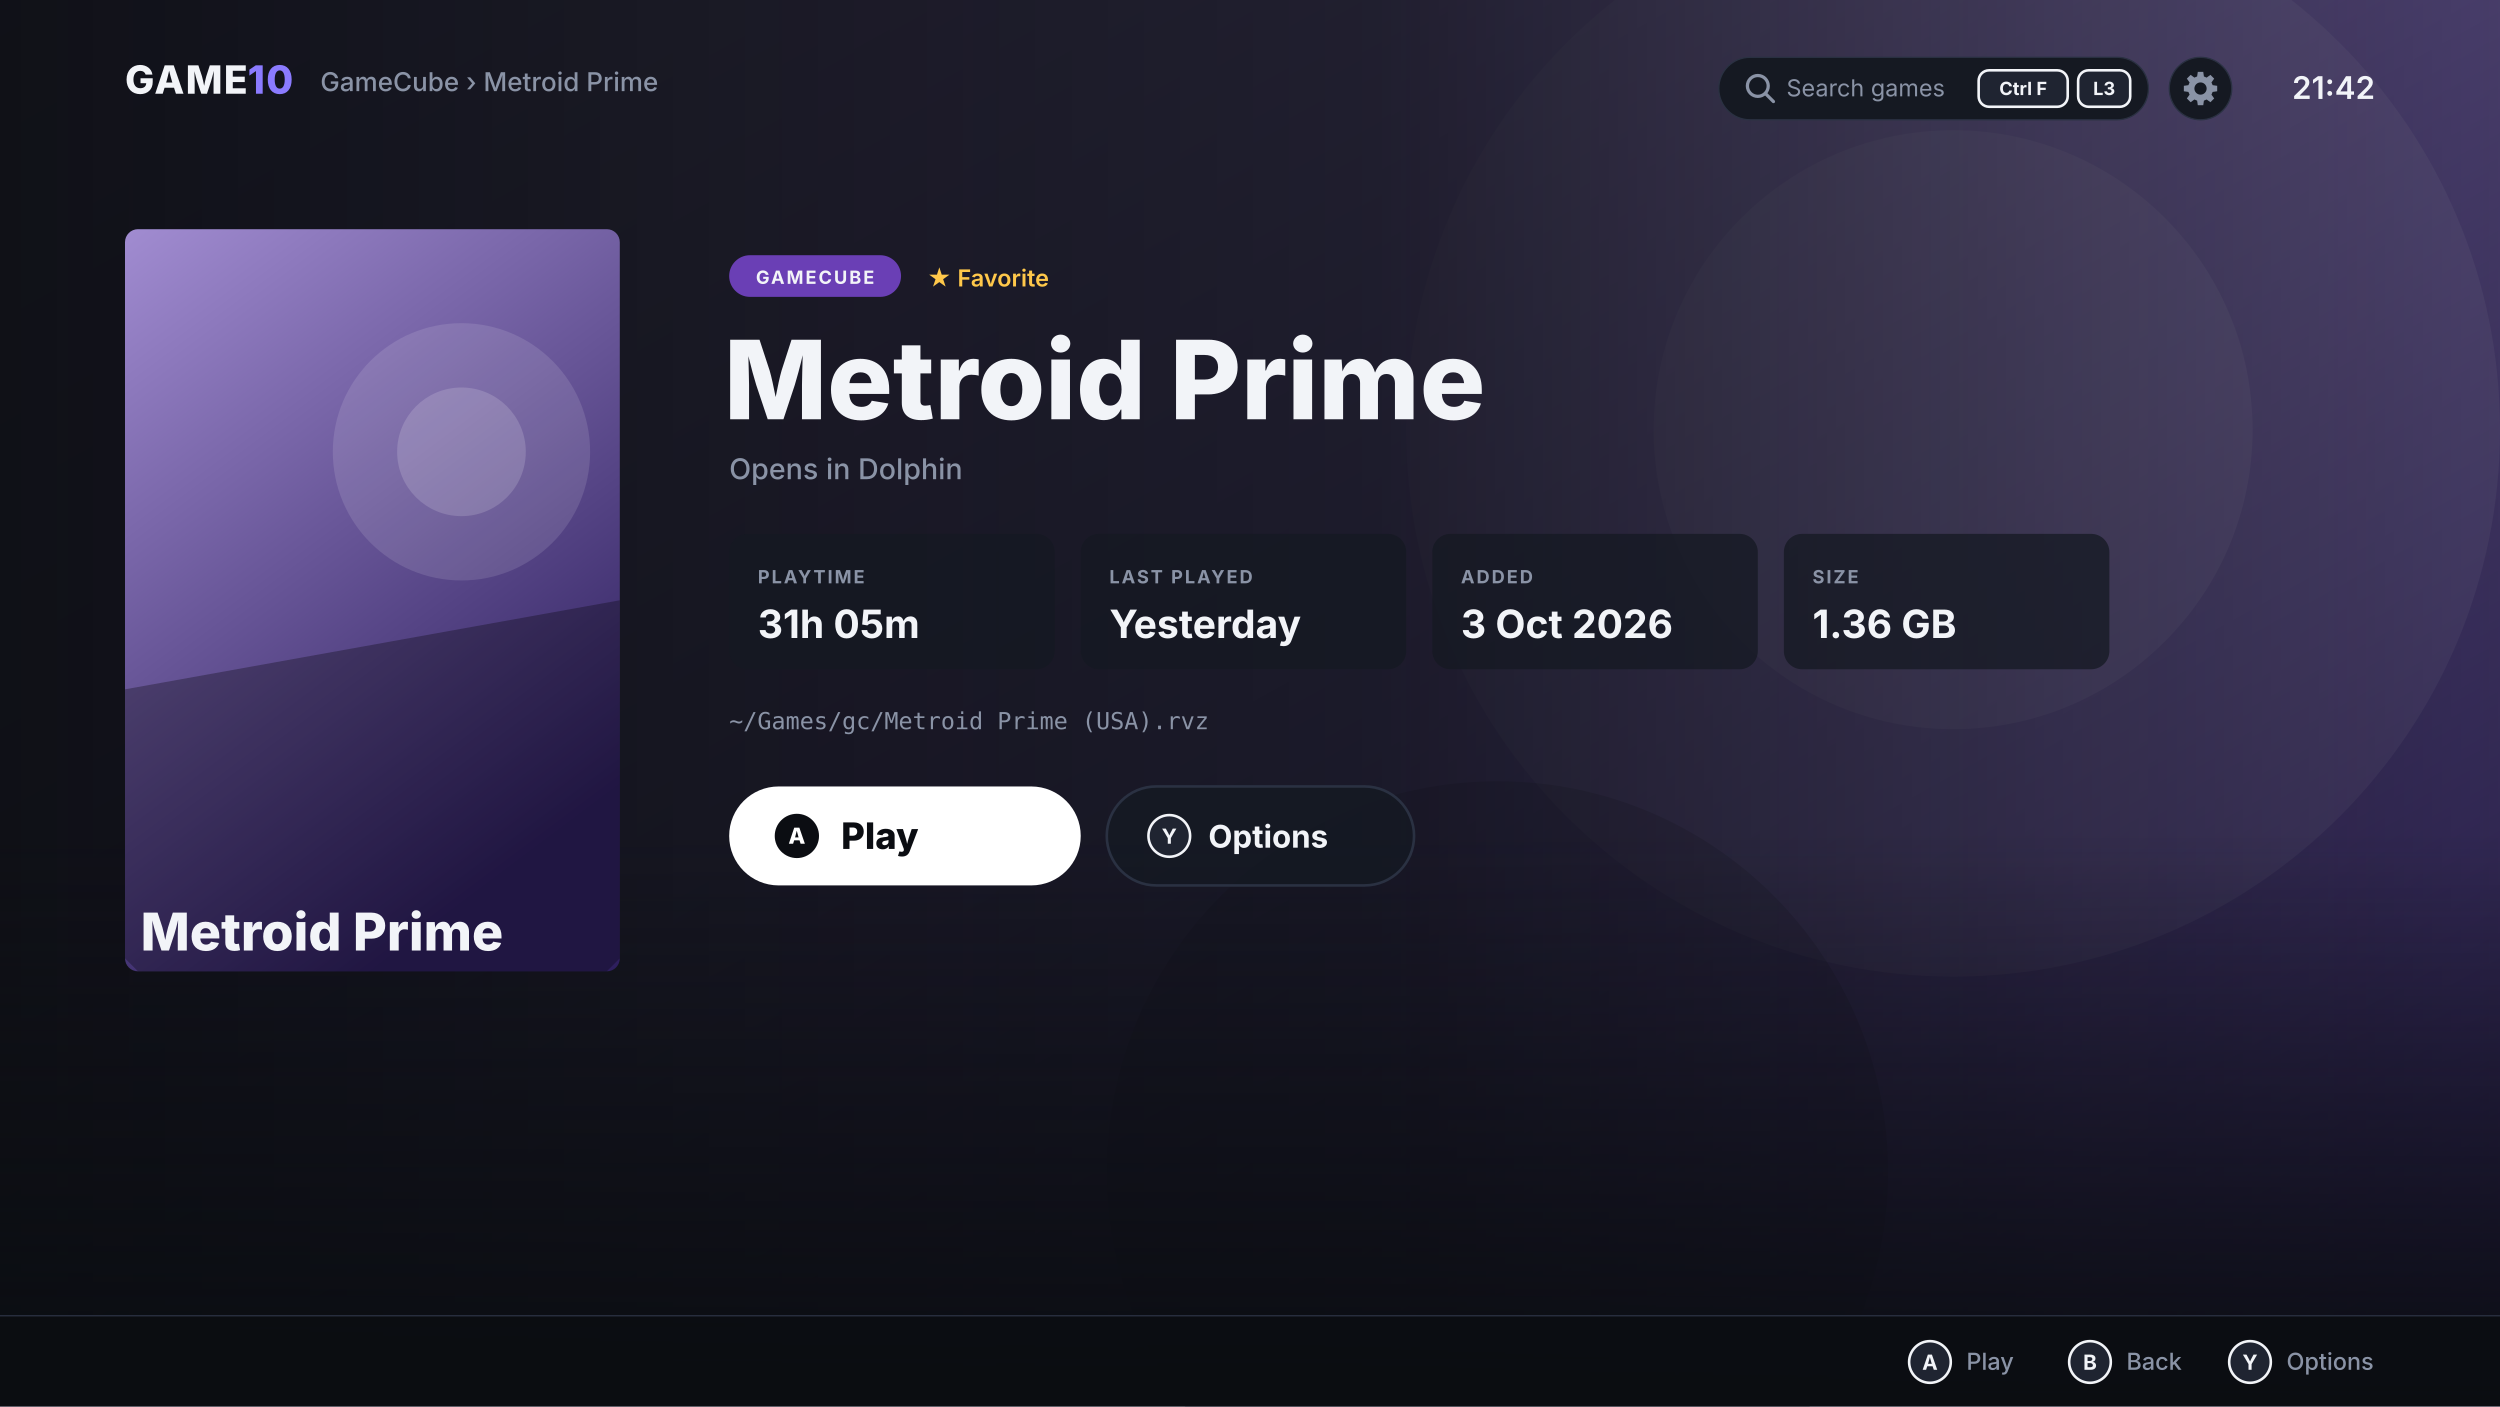
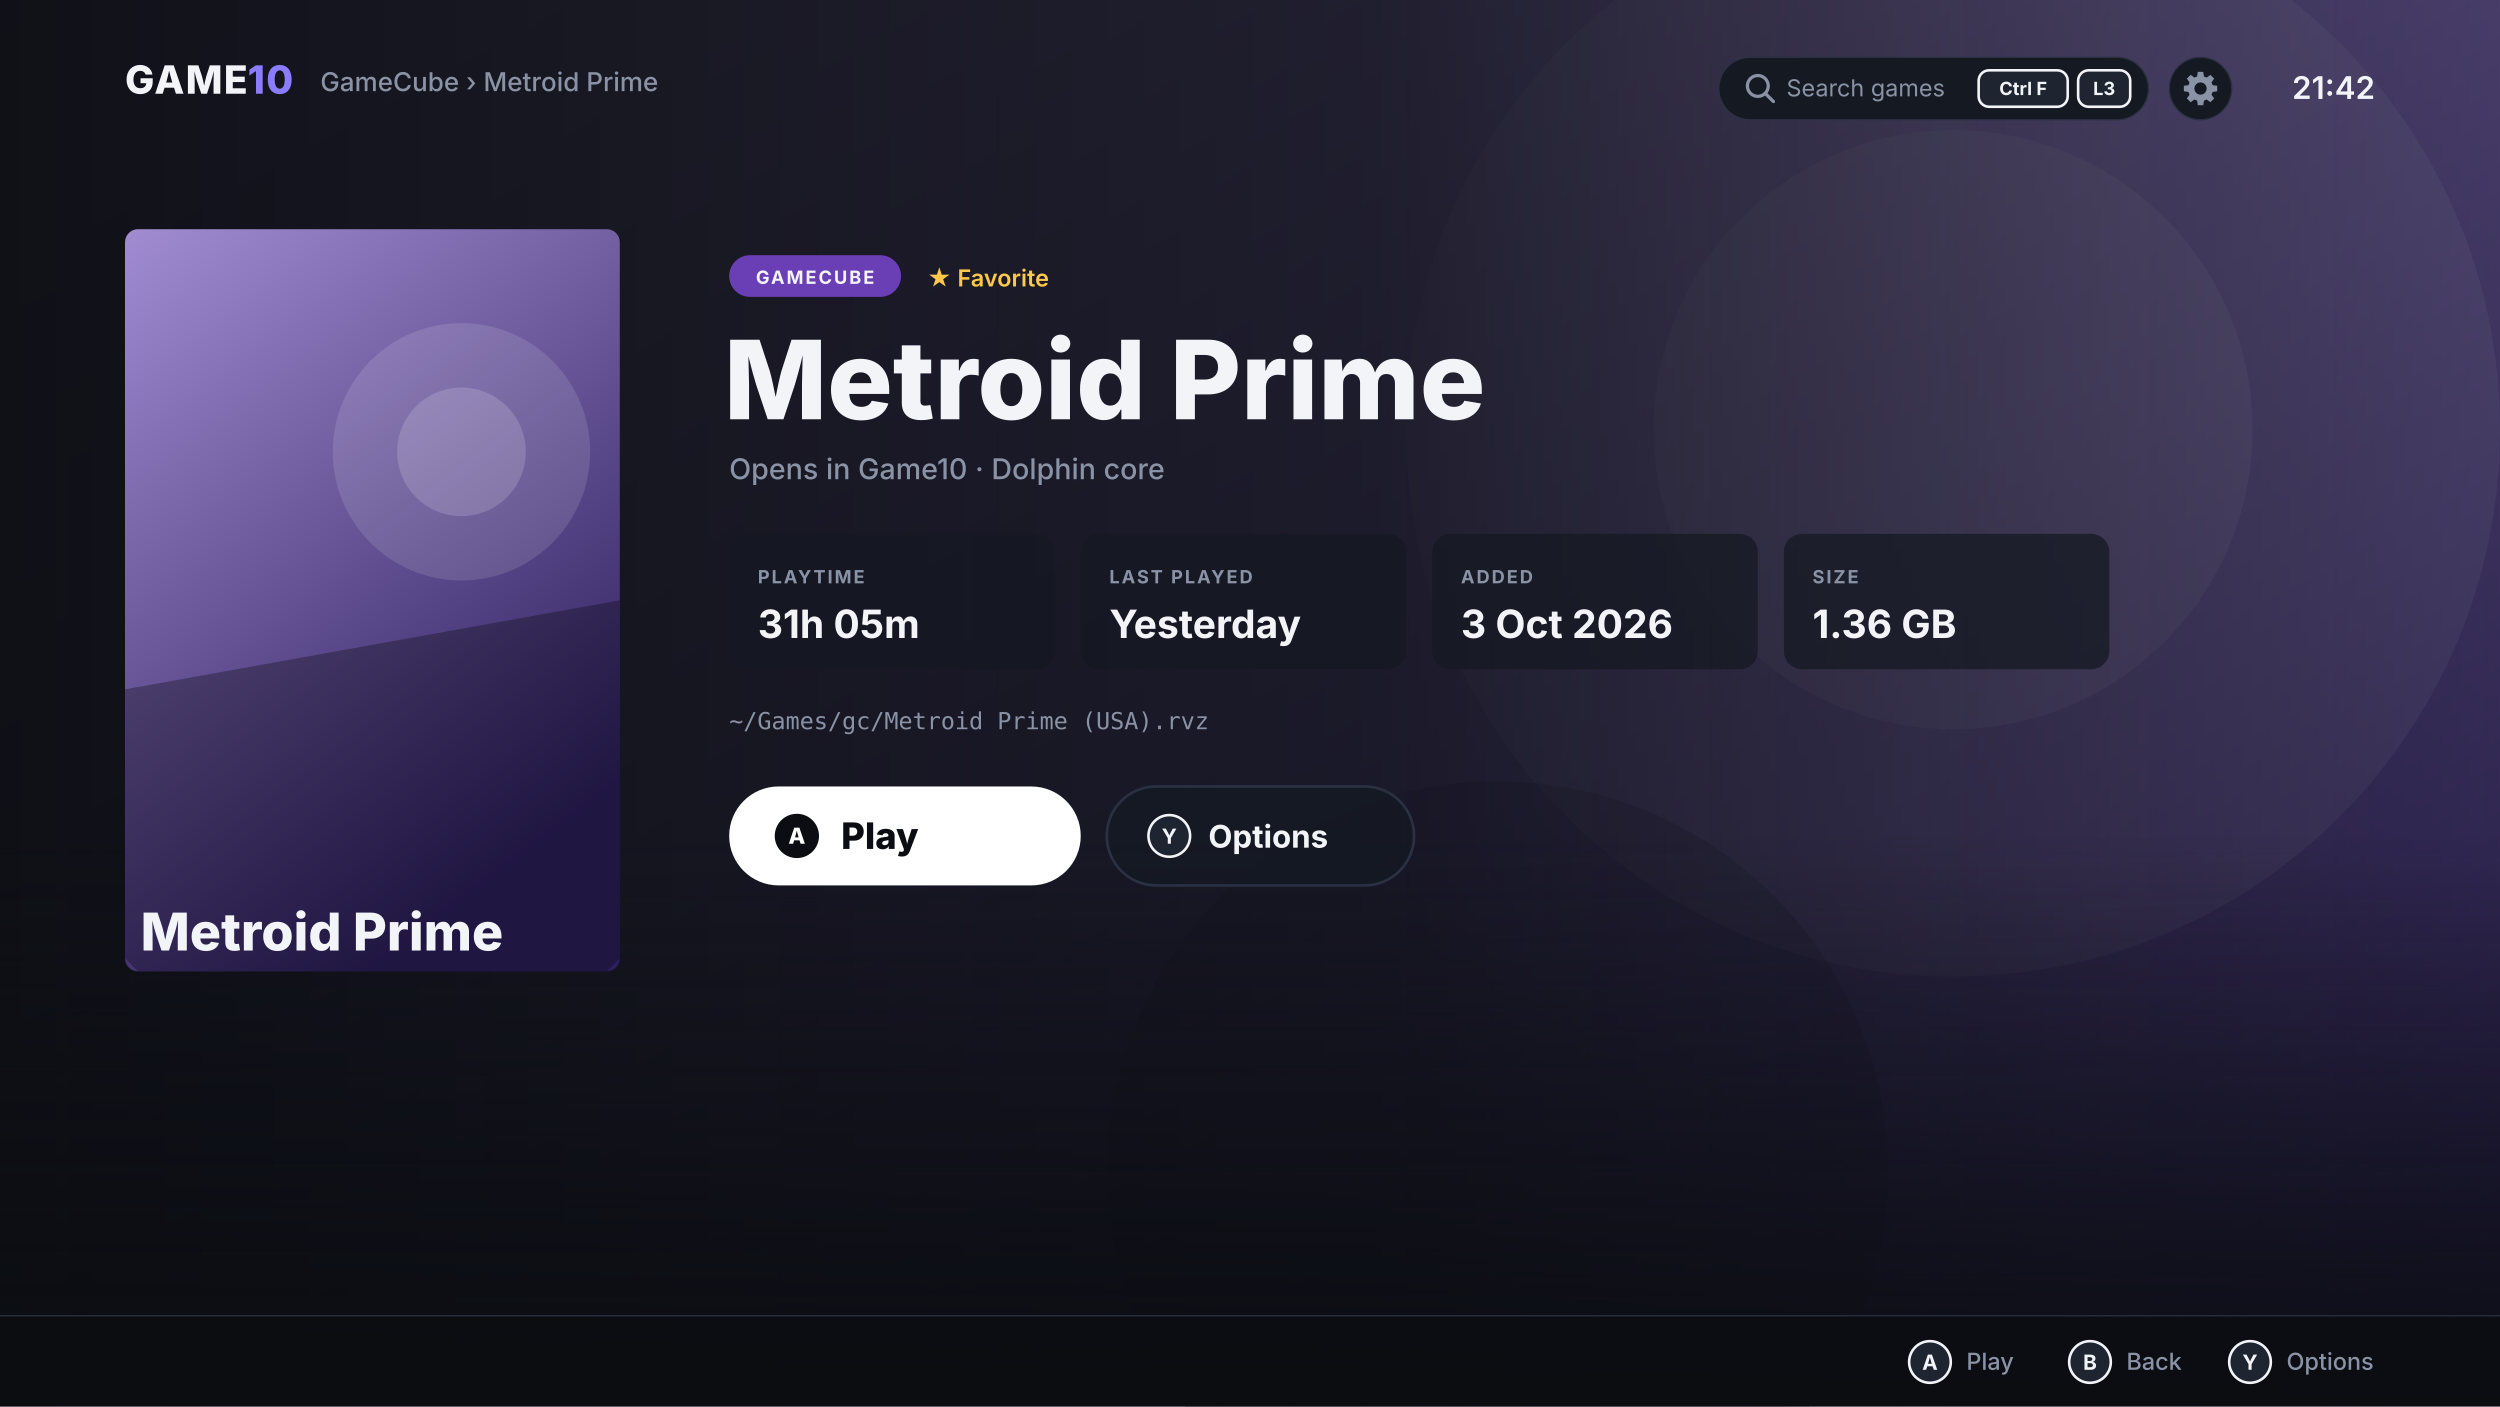
<svg xmlns="http://www.w3.org/2000/svg" width="1920" height="1080" viewBox="0 0 1920 1080">
  <defs>
    <linearGradient id="lg1" x1="0" y1="0" x2="1" y2="1">
      <stop offset="0" stop-color="#A18CD1" stop-opacity="1" />
      <stop offset="1" stop-color="#2E1F5E" stop-opacity="1" />
    </linearGradient>
    <linearGradient id="lg2" x1="0" y1="0" x2="1" y2="0">
      <stop offset="0" stop-color="#0B0D12" stop-opacity="0.97" />
      <stop offset="0.55" stop-color="#0B0D12" stop-opacity="0.82" />
      <stop offset="1" stop-color="#0B0D12" stop-opacity="0.35" />
    </linearGradient>
    <linearGradient id="lg3" x1="0" y1="0" x2="0" y2="1">
      <stop offset="0" stop-color="#0B0D12" stop-opacity="0" />
      <stop offset="1" stop-color="#0B0D12" stop-opacity="1" />
    </linearGradient>
    <linearGradient id="lg4" x1="0" y1="0" x2="0.5" y2="1">
      <stop offset="0" stop-color="#A18CD1" stop-opacity="1" />
      <stop offset="1" stop-color="#2E1F5E" stop-opacity="1" />
    </linearGradient>
  </defs>
  <rect x="0.0" y="0.0" width="1920.0" height="1080.0" rx="0" fill="url(#lg1)" fill-opacity="1" />
  <circle cx="1500.0" cy="330.0" r="420.0" fill="#FFFFFF" fill-opacity="0.08" />
  <circle cx="1500.0" cy="330.0" r="230.0" fill="#FFFFFF" fill-opacity="0.08" />
  <circle cx="1150.0" cy="900.0" r="300.0" fill="#000000" fill-opacity="0.15" />
  <rect x="0.0" y="0.0" width="1920.0" height="1080.0" rx="0" fill="url(#lg2)" fill-opacity="1" />
  <rect x="0.0" y="640.0" width="1920.0" height="440.0" rx="0" fill="url(#lg3)" fill-opacity="1" />
  <text x="96" y="72" font-family="Inter, 'Helvetica Neue', Arial, sans-serif" font-size="30" font-weight="800" fill="#F2F4F8" letter-spacing="1">GAME<tspan fill="#8B7BFF">10</tspan>
  </text>
  <text x="246.0" y="70.0" font-family="Inter, 'Helvetica Neue', Arial, sans-serif" font-size="20" font-weight="500" fill="#8A93A6" fill-opacity="1" text-anchor="start" letter-spacing="0">GameCube   ›   Metroid Prime</text>
  <text x="1824.0" y="76.0" font-family="Inter, 'Helvetica Neue', Arial, sans-serif" font-size="24" font-weight="600" fill="#F2F4F8" fill-opacity="1" text-anchor="end" letter-spacing="0">21:42</text>
  <rect x="1320.0" y="44.0" width="330.0" height="48.0" rx="24" fill="#151922" fill-opacity="1" stroke="#2A3142" stroke-width="1" />
  <circle cx="1350.0" cy="66.0" r="8.0" fill="none" fill-opacity="1" stroke="#8A93A6" stroke-width="2.5" />
  <line x1="1356" y1="72" x2="1362" y2="78" stroke="#8A93A6" stroke-width="2.5" stroke-linecap="round" />
  <text x="1372.0" y="74.0" font-family="Inter, 'Helvetica Neue', Arial, sans-serif" font-size="18" font-weight="400" fill="#8A93A6" fill-opacity="1" text-anchor="start" letter-spacing="0">Search games</text>
  <rect x="1596.0" y="54.0" width="40.0" height="28.0" rx="8" fill="#1F2431" fill-opacity="1" stroke="#F2F4F8" stroke-width="2" />
  <text x="1616.0" y="73.0" font-family="Inter, 'Helvetica Neue', Arial, sans-serif" font-size="14" font-weight="700" fill="#F2F4F8" fill-opacity="1" text-anchor="middle" letter-spacing="0">L3</text>
  <rect x="1519.6" y="54.0" width="68.4" height="28.0" rx="8" fill="#1F2431" fill-opacity="1" stroke="#F2F4F8" stroke-width="2" />
  <text x="1553.8" y="73.0" font-family="Inter, 'Helvetica Neue', Arial, sans-serif" font-size="14" font-weight="700" fill="#F2F4F8" fill-opacity="1" text-anchor="middle" letter-spacing="0">Ctrl F</text>
  <circle cx="1690.0" cy="68.0" r="24.0" fill="#151922" fill-opacity="1" stroke="#2A3142" stroke-width="1" />
  <polygon points="1699.3,65.4 1702.8,65.9 1702.8,70.1 1699.3,70.6 1698.4,72.7 1700.5,75.6 1697.6,78.5 1694.7,76.4 1692.6,77.3 1692.1,80.8 1687.9,80.8 1687.4,77.3 1685.3,76.4 1682.4,78.5 1679.5,75.6 1681.6,72.7 1680.7,70.6 1677.2,70.1 1677.2,65.9 1680.7,65.4 1681.6,63.3 1679.5,60.4 1682.4,57.5 1685.3,59.6 1687.4,58.7 1687.9,55.2 1692.1,55.2 1692.6,58.7 1694.7,59.6 1697.6,57.5 1700.5,60.4 1698.4,63.3" fill="#8A93A6" />
  <circle cx="1690.0" cy="68.0" r="4.7" fill="#151922" fill-opacity="1" />
  <rect x="96.0" y="176.0" width="380.0" height="570.0" rx="10" fill="url(#lg4)" fill-opacity="1" />
  <circle cx="354.4" cy="347.0" r="98.8" fill="#FFFFFF" fill-opacity="0.12" />
  <circle cx="354.4" cy="347.0" r="49.4" fill="#FFFFFF" fill-opacity="0.16" />
  <polygon points="96,529.4 476,461.0 476,736.0 466,746.0 106,746.0 96,736.0" fill="#000000" fill-opacity=".3" />
  <text x="108.0" y="730.0" font-family="Inter, 'Helvetica Neue', Arial, sans-serif" font-size="40" font-weight="800" fill="#F2F4F8" fill-opacity="1" text-anchor="start" letter-spacing="0">Metroid Prime</text>
  <rect x="560.0" y="196.0" width="132.0" height="32.0" rx="16" fill="#6A3FB5" fill-opacity="1" />
  <text x="626.0" y="218.0" font-family="Inter, 'Helvetica Neue', Arial, sans-serif" font-size="14" font-weight="700" fill="#F2F4F8" fill-opacity="1" text-anchor="middle" letter-spacing="1.5">GAMECUBE</text>
  <text x="712.0" y="220.0" font-family="Inter, 'Helvetica Neue', Arial, sans-serif" font-size="18" font-weight="600" fill="#FFC84A" fill-opacity="1" text-anchor="start" letter-spacing="0">★  Favorite</text>
  <text x="556.0" y="322.0" font-family="Inter, 'Helvetica Neue', Arial, sans-serif" font-size="84" font-weight="800" fill="#F2F4F8" fill-opacity="1" text-anchor="start" letter-spacing="0">Metroid Prime</text>
-   <text x="560.0" y="368.0" font-family="Inter, 'Helvetica Neue', Arial, sans-serif" font-size="22" font-weight="500" fill="#8A93A6" fill-opacity="1" text-anchor="start" letter-spacing="0">Opens in Dolphin</text>
+   <text x="560.0" y="368.0" font-family="Inter, 'Helvetica Neue', Arial, sans-serif" font-size="22" font-weight="500" fill="#8A93A6" fill-opacity="1" text-anchor="start" letter-spacing="0">Opens in Game10 · Dolphin core</text>
  <rect x="560.0" y="410.0" width="250.0" height="104.0" rx="14" fill="#151922" fill-opacity="0.75" />
  <text x="582.0" y="448.0" font-family="Inter, 'Helvetica Neue', Arial, sans-serif" font-size="14" font-weight="700" fill="#8A93A6" fill-opacity="1" text-anchor="start" letter-spacing="1.5">PLAYTIME</text>
  <text x="582.0" y="490.0" font-family="Inter, 'Helvetica Neue', Arial, sans-serif" font-size="30" font-weight="700" fill="#F2F4F8" fill-opacity="1" text-anchor="start" letter-spacing="0">31h 05m</text>
  <rect x="830.0" y="410.0" width="250.0" height="104.0" rx="14" fill="#151922" fill-opacity="0.75" />
  <text x="852.0" y="448.0" font-family="Inter, 'Helvetica Neue', Arial, sans-serif" font-size="14" font-weight="700" fill="#8A93A6" fill-opacity="1" text-anchor="start" letter-spacing="1.5">LAST PLAYED</text>
  <text x="852.0" y="490.0" font-family="Inter, 'Helvetica Neue', Arial, sans-serif" font-size="30" font-weight="700" fill="#F2F4F8" fill-opacity="1" text-anchor="start" letter-spacing="0">Yesterday</text>
  <rect x="1100.0" y="410.0" width="250.0" height="104.0" rx="14" fill="#151922" fill-opacity="0.75" />
  <text x="1122.0" y="448.0" font-family="Inter, 'Helvetica Neue', Arial, sans-serif" font-size="14" font-weight="700" fill="#8A93A6" fill-opacity="1" text-anchor="start" letter-spacing="1.5">ADDED</text>
  <text x="1122.0" y="490.0" font-family="Inter, 'Helvetica Neue', Arial, sans-serif" font-size="30" font-weight="700" fill="#F2F4F8" fill-opacity="1" text-anchor="start" letter-spacing="0">3 Oct 2026</text>
  <rect x="1370.0" y="410.0" width="250.0" height="104.0" rx="14" fill="#151922" fill-opacity="0.75" />
  <text x="1392.0" y="448.0" font-family="Inter, 'Helvetica Neue', Arial, sans-serif" font-size="14" font-weight="700" fill="#8A93A6" fill-opacity="1" text-anchor="start" letter-spacing="1.5">SIZE</text>
  <text x="1392.0" y="490.0" font-family="Inter, 'Helvetica Neue', Arial, sans-serif" font-size="30" font-weight="700" fill="#F2F4F8" fill-opacity="1" text-anchor="start" letter-spacing="0">1.36 GB</text>
  <text x="560.0" y="560.0" font-family="'JetBrains Mono', 'DejaVu Sans Mono', monospace" font-size="18" font-weight="400" fill="#8A93A6" fill-opacity="1" text-anchor="start" letter-spacing="0">~/Games/gc/Metroid Prime (USA).rvz</text>
  <rect x="560.0" y="604.0" width="270.0" height="76.0" rx="38" fill="#FFFFFF" fill-opacity="1" />
  <circle cx="612.0" cy="642.0" r="17.0" fill="#0B0D12" fill-opacity="1" />
  <text x="612.0" y="648.0" font-family="Inter, 'Helvetica Neue', Arial, sans-serif" font-size="17" font-weight="800" fill="#FFFFFF" fill-opacity="1" text-anchor="middle" letter-spacing="0">A</text>
  <text x="646.0" y="652.0" font-family="Inter, 'Helvetica Neue', Arial, sans-serif" font-size="28" font-weight="800" fill="#0B0D12" fill-opacity="1" text-anchor="start" letter-spacing="0">Play</text>
  <rect x="850.0" y="604.0" width="236.0" height="76.0" rx="38" fill="#151922" fill-opacity="0.85" stroke="#2A3142" stroke-width="2" />
  <circle cx="898.0" cy="642.0" r="16.0" fill="#1F2431" fill-opacity="1" stroke="#F2F4F8" stroke-width="2" />
  <text x="898.0" y="648.0" font-family="Inter, 'Helvetica Neue', Arial, sans-serif" font-size="16" font-weight="700" fill="#F2F4F8" fill-opacity="1" text-anchor="middle" letter-spacing="0">Y</text>
  <text x="928.0" y="651.0" font-family="Inter, 'Helvetica Neue', Arial, sans-serif" font-size="24" font-weight="700" fill="#F2F4F8" fill-opacity="1" text-anchor="start" letter-spacing="0">Options</text>
  <rect x="0.0" y="1010.0" width="1920.0" height="70.0" rx="0" fill="#0B0D12" fill-opacity="0.92" />
  <rect x="0.0" y="1010.0" width="1920.0" height="1.0" rx="0" fill="#2A3142" fill-opacity="1" />
  <text x="1756.0" y="1052.0" font-family="Inter, 'Helvetica Neue', Arial, sans-serif" font-size="18" font-weight="500" fill="#8A93A6" fill-opacity="1" text-anchor="start" letter-spacing="0">Options</text>
  <circle cx="1728.0" cy="1046.0" r="16.0" fill="#1F2431" fill-opacity="1" stroke="#F2F4F8" stroke-width="2" />
  <text x="1728.0" y="1052.0" font-family="Inter, 'Helvetica Neue', Arial, sans-serif" font-size="16" font-weight="700" fill="#F2F4F8" fill-opacity="1" text-anchor="middle" letter-spacing="0">Y</text>
  <text x="1633.1" y="1052.0" font-family="Inter, 'Helvetica Neue', Arial, sans-serif" font-size="18" font-weight="500" fill="#8A93A6" fill-opacity="1" text-anchor="start" letter-spacing="0">Back</text>
  <circle cx="1605.1" cy="1046.0" r="16.0" fill="#1F2431" fill-opacity="1" stroke="#F2F4F8" stroke-width="2" />
  <text x="1605.1" y="1052.0" font-family="Inter, 'Helvetica Neue', Arial, sans-serif" font-size="16" font-weight="700" fill="#F2F4F8" fill-opacity="1" text-anchor="middle" letter-spacing="0">B</text>
  <text x="1510.2" y="1052.0" font-family="Inter, 'Helvetica Neue', Arial, sans-serif" font-size="18" font-weight="500" fill="#8A93A6" fill-opacity="1" text-anchor="start" letter-spacing="0">Play</text>
  <circle cx="1482.2" cy="1046.0" r="16.0" fill="#1F2431" fill-opacity="1" stroke="#F2F4F8" stroke-width="2" />
  <text x="1482.2" y="1052.0" font-family="Inter, 'Helvetica Neue', Arial, sans-serif" font-size="16" font-weight="700" fill="#F2F4F8" fill-opacity="1" text-anchor="middle" letter-spacing="0">A</text>
</svg>
